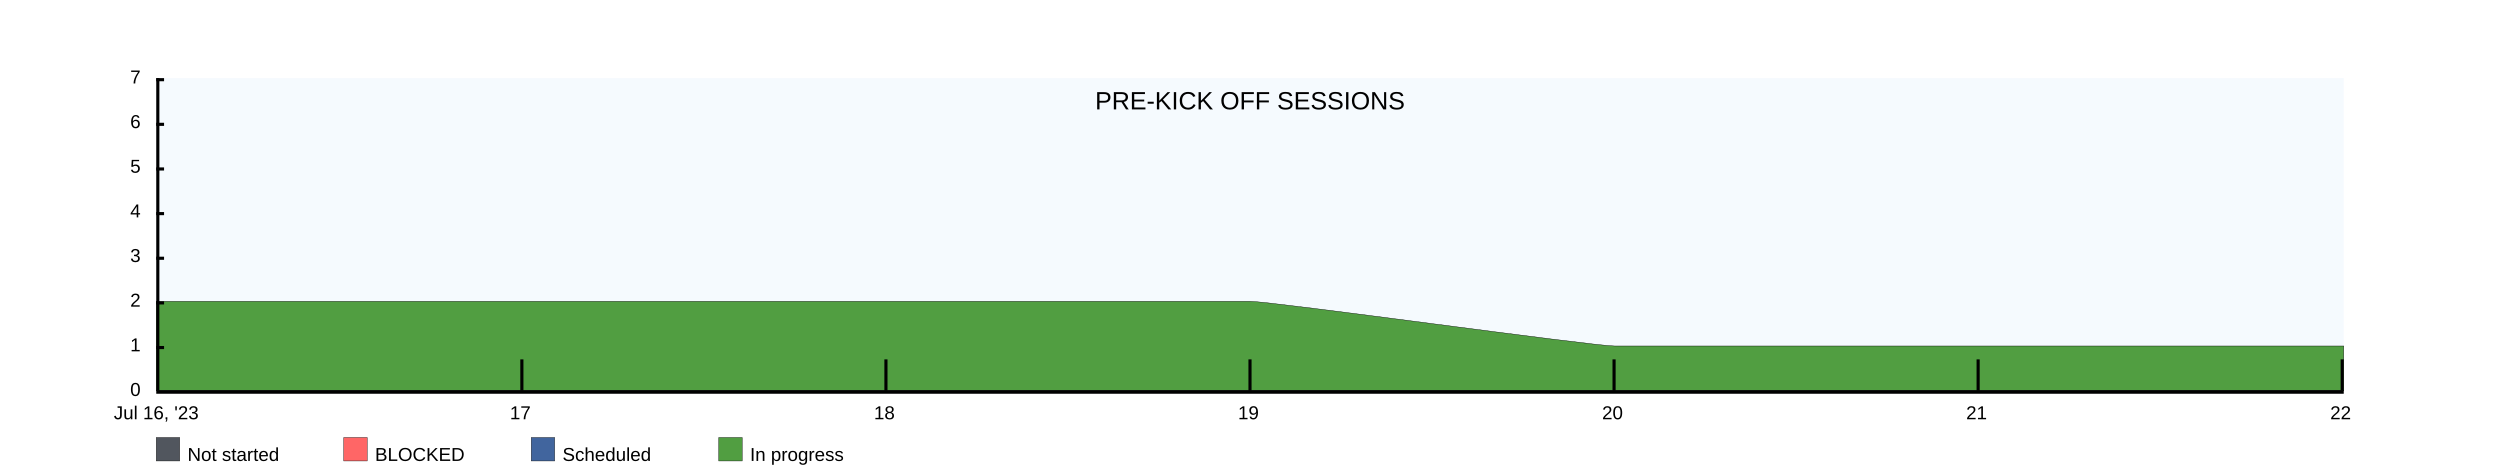
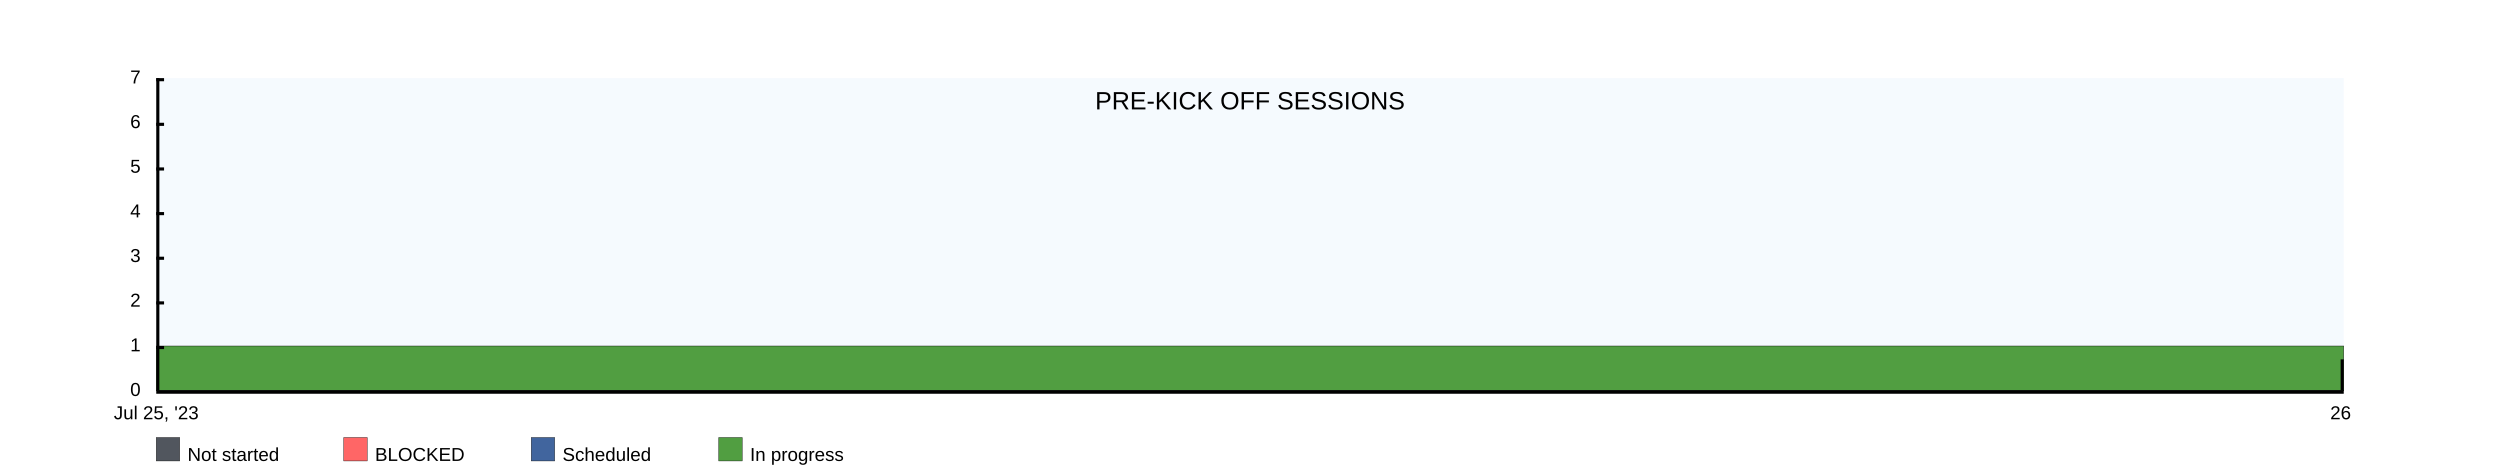
<svg xmlns="http://www.w3.org/2000/svg" width="1600" height="300">
  <rect x="100" y="50" width="1400" height="200" fill="rgba(221, 239, 250, .3)" />
  <clipPath id="theGraph">
    <rect x="100" y="50" width="1400" height="200" fill="black" />
  </clipPath>
  <rect x="100" y="280" width="15" height="15" fill="#51565E" stroke="black" stroke-width="0.25" />
  <text x="120" y="295" font-family="Arial" font-size="12" fill="black">Not started</text>
  <rect x="220" y="280" width="15" height="15" fill="#FF6666" stroke="black" stroke-width="0.25" />
  <text x="240" y="295" font-family="Arial" font-size="12" fill="black">BLOCKED</text>
  <rect x="340" y="280" width="15" height="15" fill="#41659E" stroke="black" stroke-width="0.25" />
  <text x="360" y="295" font-family="Arial" font-size="12" fill="black">Scheduled</text>
  <rect x="460" y="280" width="15" height="15" fill="#519E41" stroke="black" stroke-width="0.25" />
  <text x="480" y="295" font-family="Arial" font-size="12" fill="black">In progress</text>
-   <path d="M 100 192.857 M 100 192.857 C 100 192.857 333.333 192.857 333.333 192.857 C 333.333 192.857 566.667 192.857 566.667 192.857 C 566.667 192.857 800 192.857 800 192.857 C 814.286 192.857 1019.048 221.429 1033.333 221.429 C 1033.333 221.429 1266.667 221.429 1266.667 221.429 C 1266.667 221.429 1500 221.429 1500 221.429 C 1500 221.429 1500 250 1500 250 C 1500 250 100 250 100 250 Z" fill="#519E41" stroke="black" stroke-width="0.25" />
-   <path d="M 100 250 M 100 250 C 100 250 333.333 250 333.333 250 C 333.333 250 566.667 250 566.667 250 C 566.667 250 800 250 800 250 C 800 250 1033.333 250 1033.333 250 C 1033.333 250 1266.667 250 1266.667 250 C 1266.667 250 1500 250 1500 250 C 1500 250 1500 250 1500 250 C 1500 250 100 250 100 250 Z" fill="#41659E" stroke="black" stroke-width="0.25" />
-   <path d="M 100 250 M 100 250 C 100 250 333.333 250 333.333 250 C 333.333 250 566.667 250 566.667 250 C 566.667 250 800 250 800 250 C 800 250 1033.333 250 1033.333 250 C 1033.333 250 1266.667 250 1266.667 250 C 1266.667 250 1500 250 1500 250 C 1500 250 1500 250 1500 250 C 1500 250 100 250 100 250 Z" fill="#FF6666" stroke="black" stroke-width="0.25" />
-   <path d="M 100 250 M 100 250 C 100 250 333.333 250 333.333 250 C 333.333 250 566.667 250 566.667 250 C 566.667 250 800 250 800 250 C 800 250 1033.333 250 1033.333 250 C 1033.333 250 1266.667 250 1266.667 250 C 1266.667 250 1500 250 1500 250 C 1500 250 1500 250 1500 250 C 1500 250 100 250 100 250 Z" fill="#51565E" stroke="black" stroke-width="0.25" />
+   <path d="M 100 221.429 M 100 221.429 C 100 221.429 1500 221.429 1500 221.429 C 1500 221.429 1500 250 1500 250 C 1500 250 100 250 100 250 Z" fill="#519E41" stroke="black" stroke-width="0.25" />
+   <path d="M 100 250 M 100 250 C 100 250 1500 250 1500 250 C 1500 250 1500 250 1500 250 C 1500 250 100 250 100 250 Z" fill="#41659E" stroke="black" stroke-width="0.25" />
+   <path d="M 100 250 M 100 250 C 100 250 1500 250 1500 250 C 1500 250 1500 250 1500 250 C 1500 250 100 250 100 250 Z" fill="#FF6666" stroke="black" stroke-width="0.25" />
+   <path d="M 100 250 M 100 250 C 100 250 1500 250 1500 250 C 1500 250 1500 250 1500 250 C 1500 250 100 250 100 250 Z" fill="#51565E" stroke="black" stroke-width="0.25" />
  <text x="800" y="70" font-family="Arial" font-size="16" fill="black" text-anchor="middle" alignment-baseline="middle">PRE-KICK OFF SESSIONS</text>
  <rect x="100" y="250" width="1400" height="2" fill="black" />
  <rect x="100" y="50" width="5" height="2" fill="black" />
  <rect x="100" y="78.571" width="5" height="2" fill="black" />
  <rect x="100" y="107.143" width="5" height="2" fill="black" />
  <rect x="100" y="135.714" width="5" height="2" fill="black" />
  <rect x="100" y="164.286" width="5" height="2" fill="black" />
  <rect x="100" y="192.857" width="5" height="2" fill="black" />
  <rect x="100" y="221.429" width="5" height="2" fill="black" />
  <text x="90" y="50" font-family="Arial" font-size="12" fill="black" text-anchor="end" dominant-baseline="middle">7</text>
  <text x="90" y="78.571" font-family="Arial" font-size="12" fill="black" text-anchor="end" dominant-baseline="middle">6</text>
  <text x="90" y="107.143" font-family="Arial" font-size="12" fill="black" text-anchor="end" dominant-baseline="middle">5</text>
  <text x="90" y="135.714" font-family="Arial" font-size="12" fill="black" text-anchor="end" dominant-baseline="middle">4</text>
  <text x="90" y="164.286" font-family="Arial" font-size="12" fill="black" text-anchor="end" dominant-baseline="middle">3</text>
  <text x="90" y="192.857" font-family="Arial" font-size="12" fill="black" text-anchor="end" dominant-baseline="middle">2</text>
  <text x="90" y="221.429" font-family="Arial" font-size="12" fill="black" text-anchor="end" dominant-baseline="middle">1</text>
  <text x="90" y="250" font-family="Arial" font-size="12" fill="black" text-anchor="end" dominant-baseline="middle">0</text>
-   <text x="100" y="260" font-family="Arial" fill="black" text-anchor="middle" dominant-baseline="hanging">Jul 16, '23</text>
-   <text x="333" y="260" font-family="Arial" fill="black" text-anchor="middle" dominant-baseline="hanging">17</text>
-   <text x="566" y="260" font-family="Arial" fill="black" text-anchor="middle" dominant-baseline="hanging">18</text>
-   <text x="799" y="260" font-family="Arial" fill="black" text-anchor="middle" dominant-baseline="hanging">19</text>
-   <text x="1032" y="260" font-family="Arial" fill="black" text-anchor="middle" dominant-baseline="hanging">20</text>
-   <text x="1265" y="260" font-family="Arial" fill="black" text-anchor="middle" dominant-baseline="hanging">21</text>
-   <text x="1498" y="260" font-family="Arial" fill="black" text-anchor="middle" dominant-baseline="hanging">22</text>
+   <text x="100" y="260" font-family="Arial" fill="black" text-anchor="middle" dominant-baseline="hanging">Jul 25, '23</text>
+   <text x="1498" y="260" font-family="Arial" fill="black" text-anchor="middle" dominant-baseline="hanging">26</text>
  <rect x="100" y="50" width="2" height="200" fill="black" />
-   <rect x="333" y="230" width="2" height="20" fill="black" />
-   <rect x="566" y="230" width="2" height="20" fill="black" />
-   <rect x="799" y="230" width="2" height="20" fill="black" />
-   <rect x="1032" y="230" width="2" height="20" fill="black" />
-   <rect x="1265" y="230" width="2" height="20" fill="black" />
  <rect x="1498" y="230" width="2" height="20" fill="black" />
</svg>
